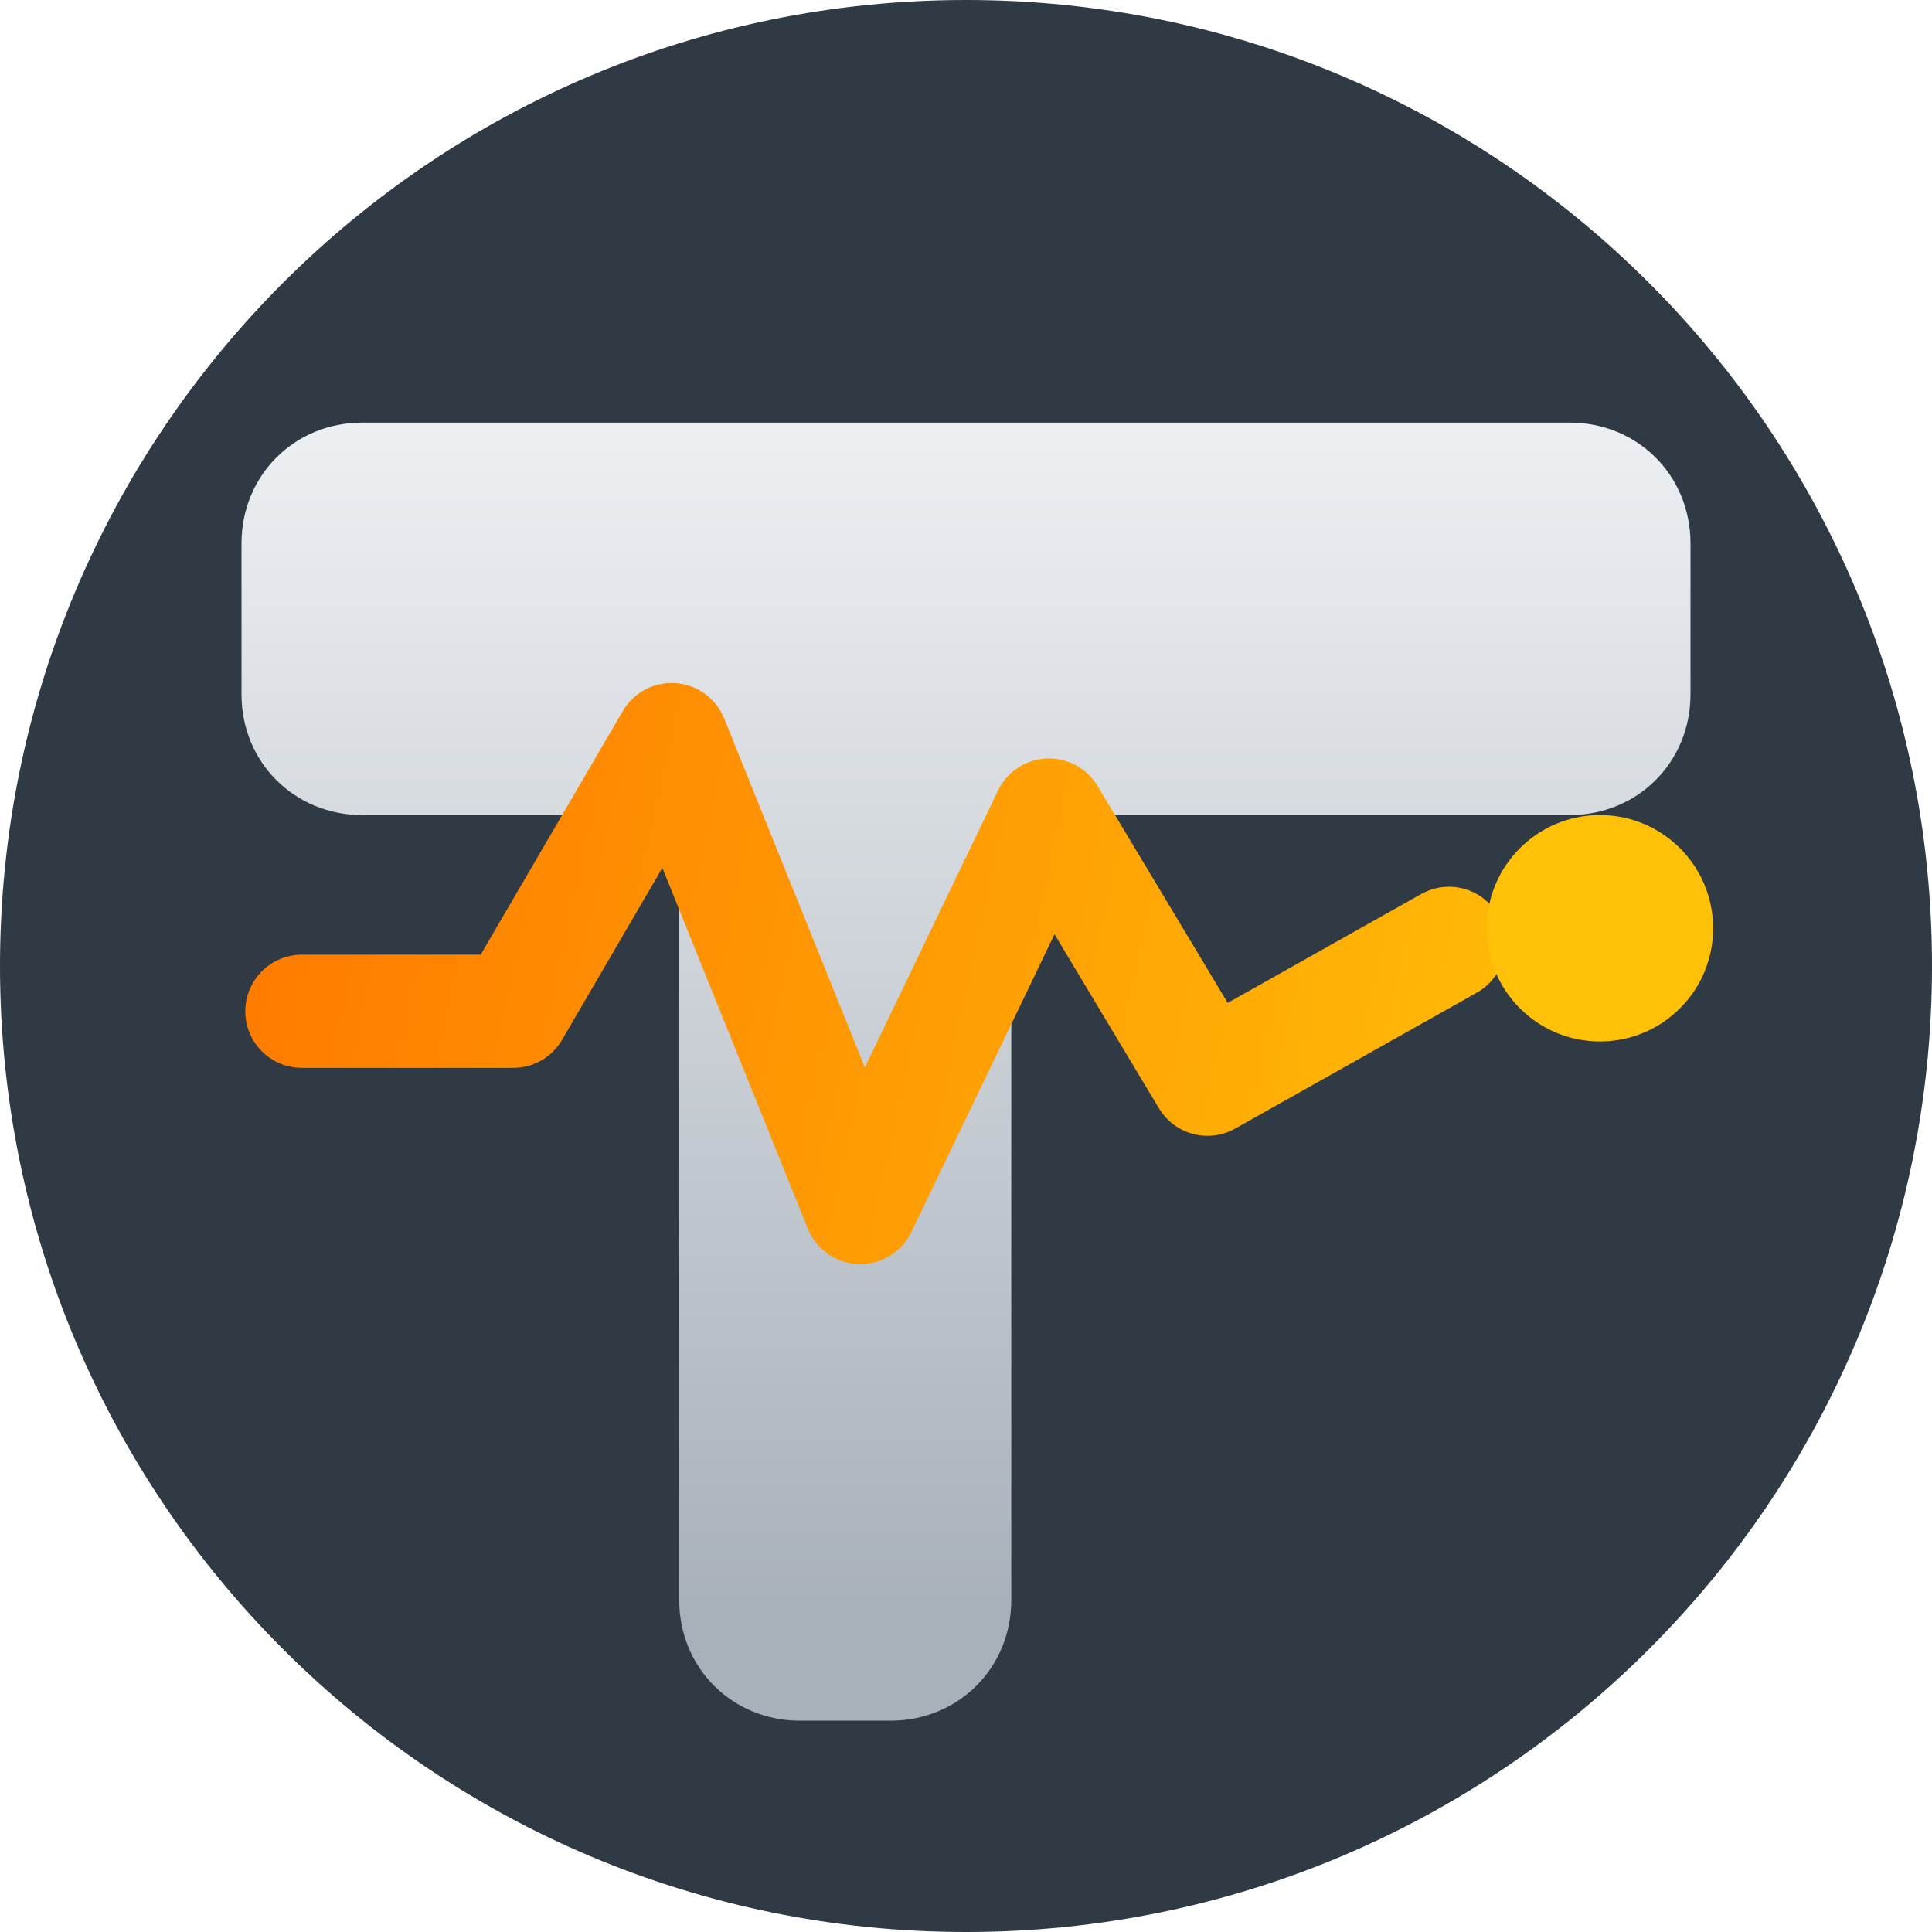
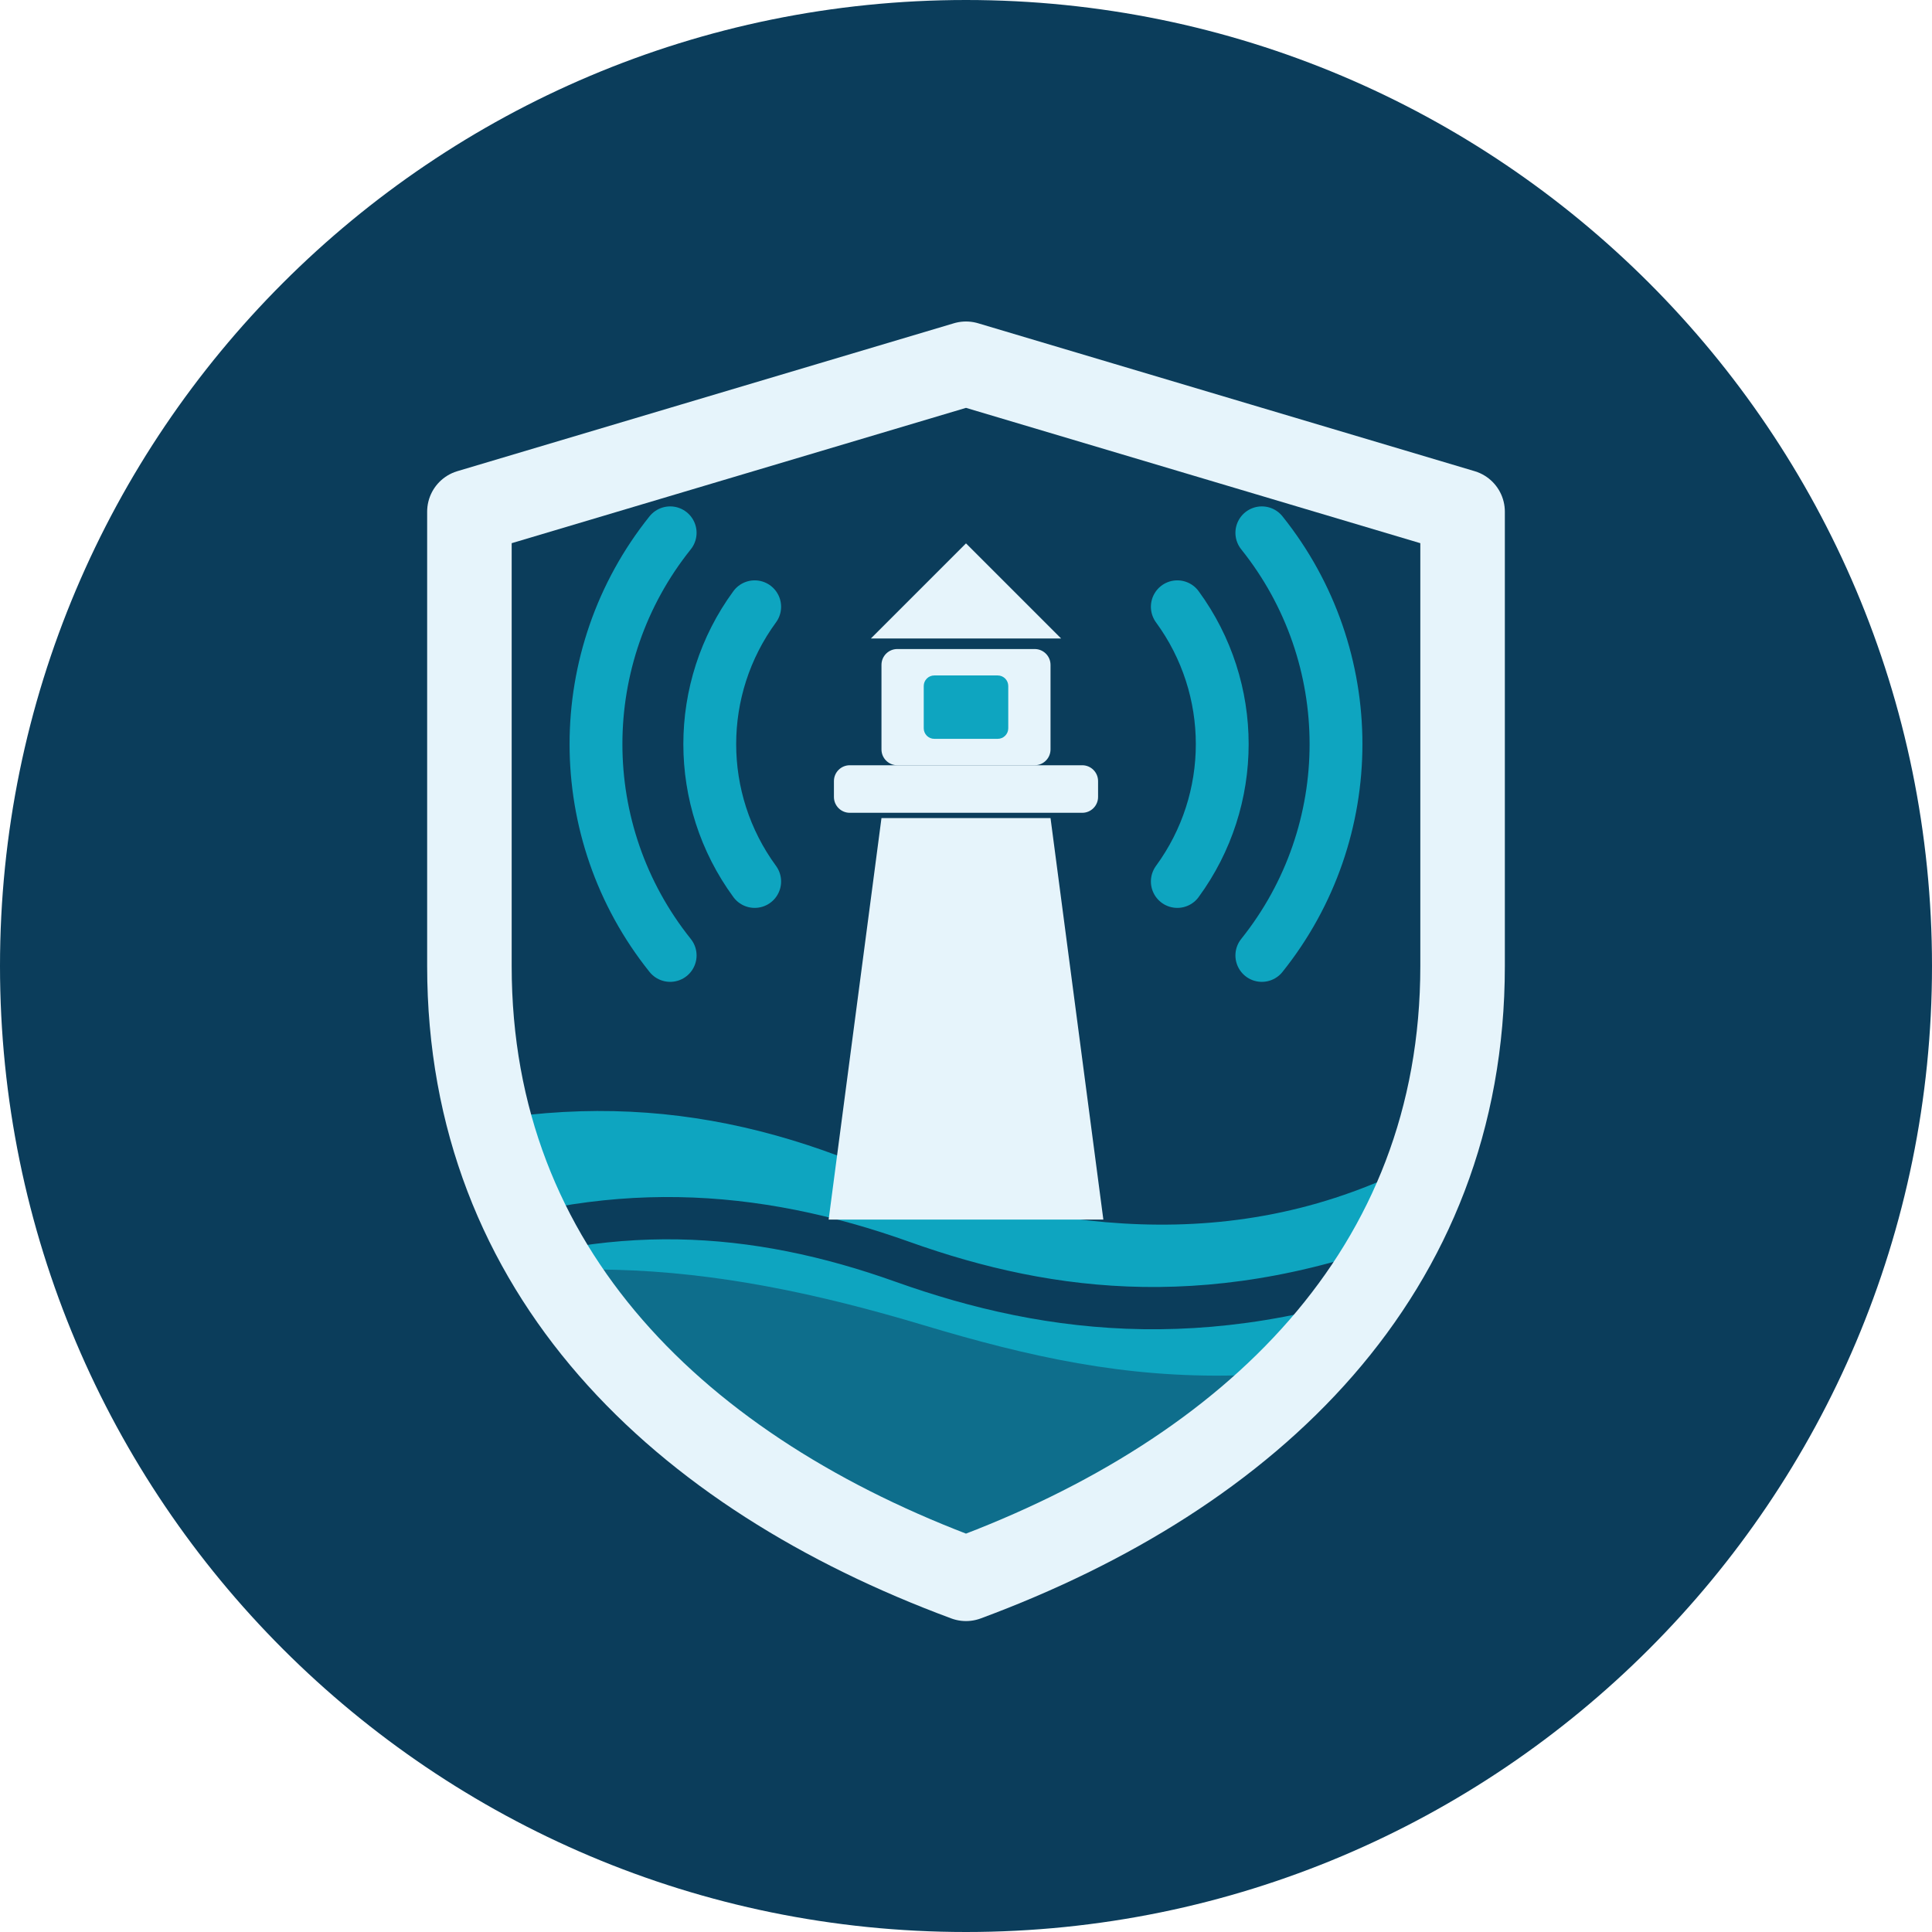
- <svg xmlns="http://www.w3.org/2000/svg" viewBox="0 0 512 512" fill="none" role="img" aria-labelledby="tt-circle-title">
-   <defs>
-     <linearGradient id="tt-steel-c" x1="256" y1="80" x2="256" y2="430" gradientUnits="userSpaceOnUse">
-       <stop offset="0%" stop-color="#F4F6F8" />
-       <stop offset="100%" stop-color="#A8B0BA" />
-     </linearGradient>
-     <linearGradient id="tt-trace-c" x1="70" y1="200" x2="440" y2="280" gradientUnits="userSpaceOnUse">
-       <stop offset="0%" stop-color="#FF7A00" />
-       <stop offset="100%" stop-color="#FFC107" />
-     </linearGradient>
-   </defs>
-   <circle cx="256" cy="256" r="256" fill="#2F3A45" />
-   <path fill="url(#tt-steel-c)" d="M96 112h320c18 0 32 14 32 32v40c0 18-14 32-32 32H268v208c0 18-14 32-32 32h-24c-18 0-32-14-32-32V216H96c-18 0-32-14-32-32v-40c0-18 14-32 32-32z" />
-   <path d="M80 268h56l42-72 50 124 50-104 42 70 64-36" stroke="url(#tt-trace-c)" stroke-width="30" stroke-linecap="round" stroke-linejoin="round" fill="none" />
-   <circle cx="424" cy="246" r="30" fill="#FFC107" />
+ <svg xmlns="http://www.w3.org/2000/svg" viewBox="0 0 512 512" fill="none" role="img" aria-labelledby="ph-title">
+   <circle cx="256" cy="256" r="256" fill="#0B3D5B" />
+   <g transform="translate(76.8 76.8) scale(2.8)">
+     <defs>
+       <clipPath id="c-clip">
+         <path d="M64 7 L111 21 V64 C111 93 91 112 64 122 C37 112 17 93 17 64 V21 Z" />
+       </clipPath>
+     </defs>
+     <g clip-path="url(#c-clip)">
+       <path d="M0 84 C20 76 36 76 52 82 S86 92 104 84 S124 76 128 78 V128 H0 Z" fill="#0EA5C0" />
+       <path d="M0 98 C22 90 40 92 60 98 S96 106 128 94 V128 H0 Z" fill="#0E6E8C" />
+       <path d="M14 92 C30 86 44 87 58 92 S88 99 108 91" fill="none" stroke="#0B3D5B" stroke-width="4" stroke-linecap="round" />
+     </g>
+     <g fill="none" stroke="#0EA5C0" stroke-width="5" stroke-linecap="round">
+       <path d="M44 30 A22 22 0 0 0 44 56" />
+       <path d="M36 23 A32 32 0 0 0 36 63" />
+       <path d="M84 30 A22 22 0 0 1 84 56" />
+       <path d="M92 23 A32 32 0 0 1 92 63" />
+     </g>
+     <g fill="#E6F4FB">
+       <path d="M55 33 L64 24 L73 33 Z" />
+       <rect x="56" y="34" width="16" height="11" rx="1.5" />
+       <rect x="51.5" y="45" width="25" height="4.5" rx="1.5" />
+       <path d="M56 50 H72 L77 88 H51 Z" />
+     </g>
+     <rect x="60" y="36.5" width="8" height="6" rx="1" fill="#0EA5C0" />
+     <path d="M64 7 L111 21 V64 C111 93 91 112 64 122 C37 112 17 93 17 64 V21 Z" fill="none" stroke="#E6F4FB" stroke-width="8" stroke-linejoin="round" />
+   </g>
</svg>
